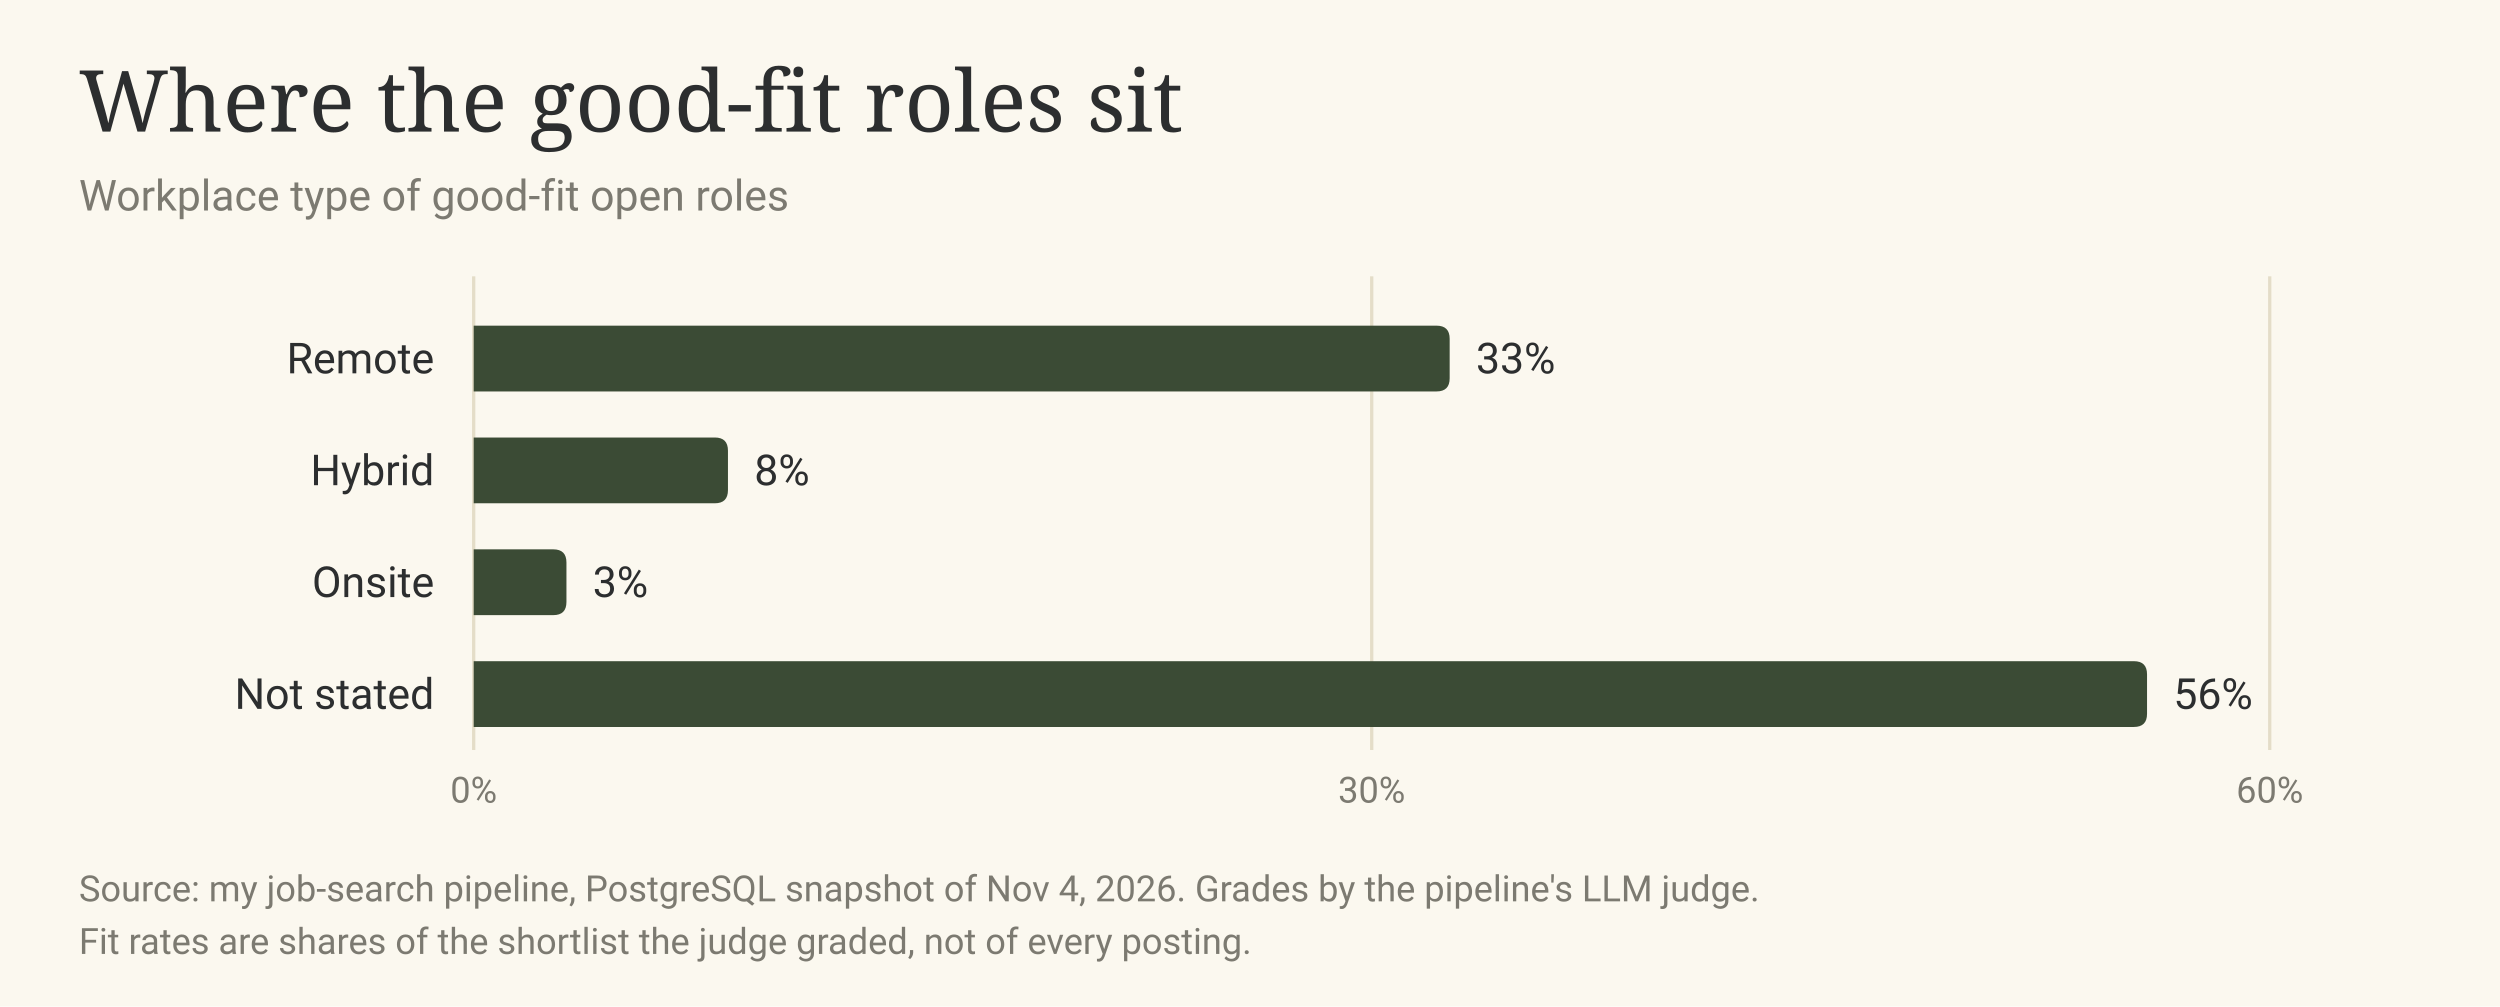
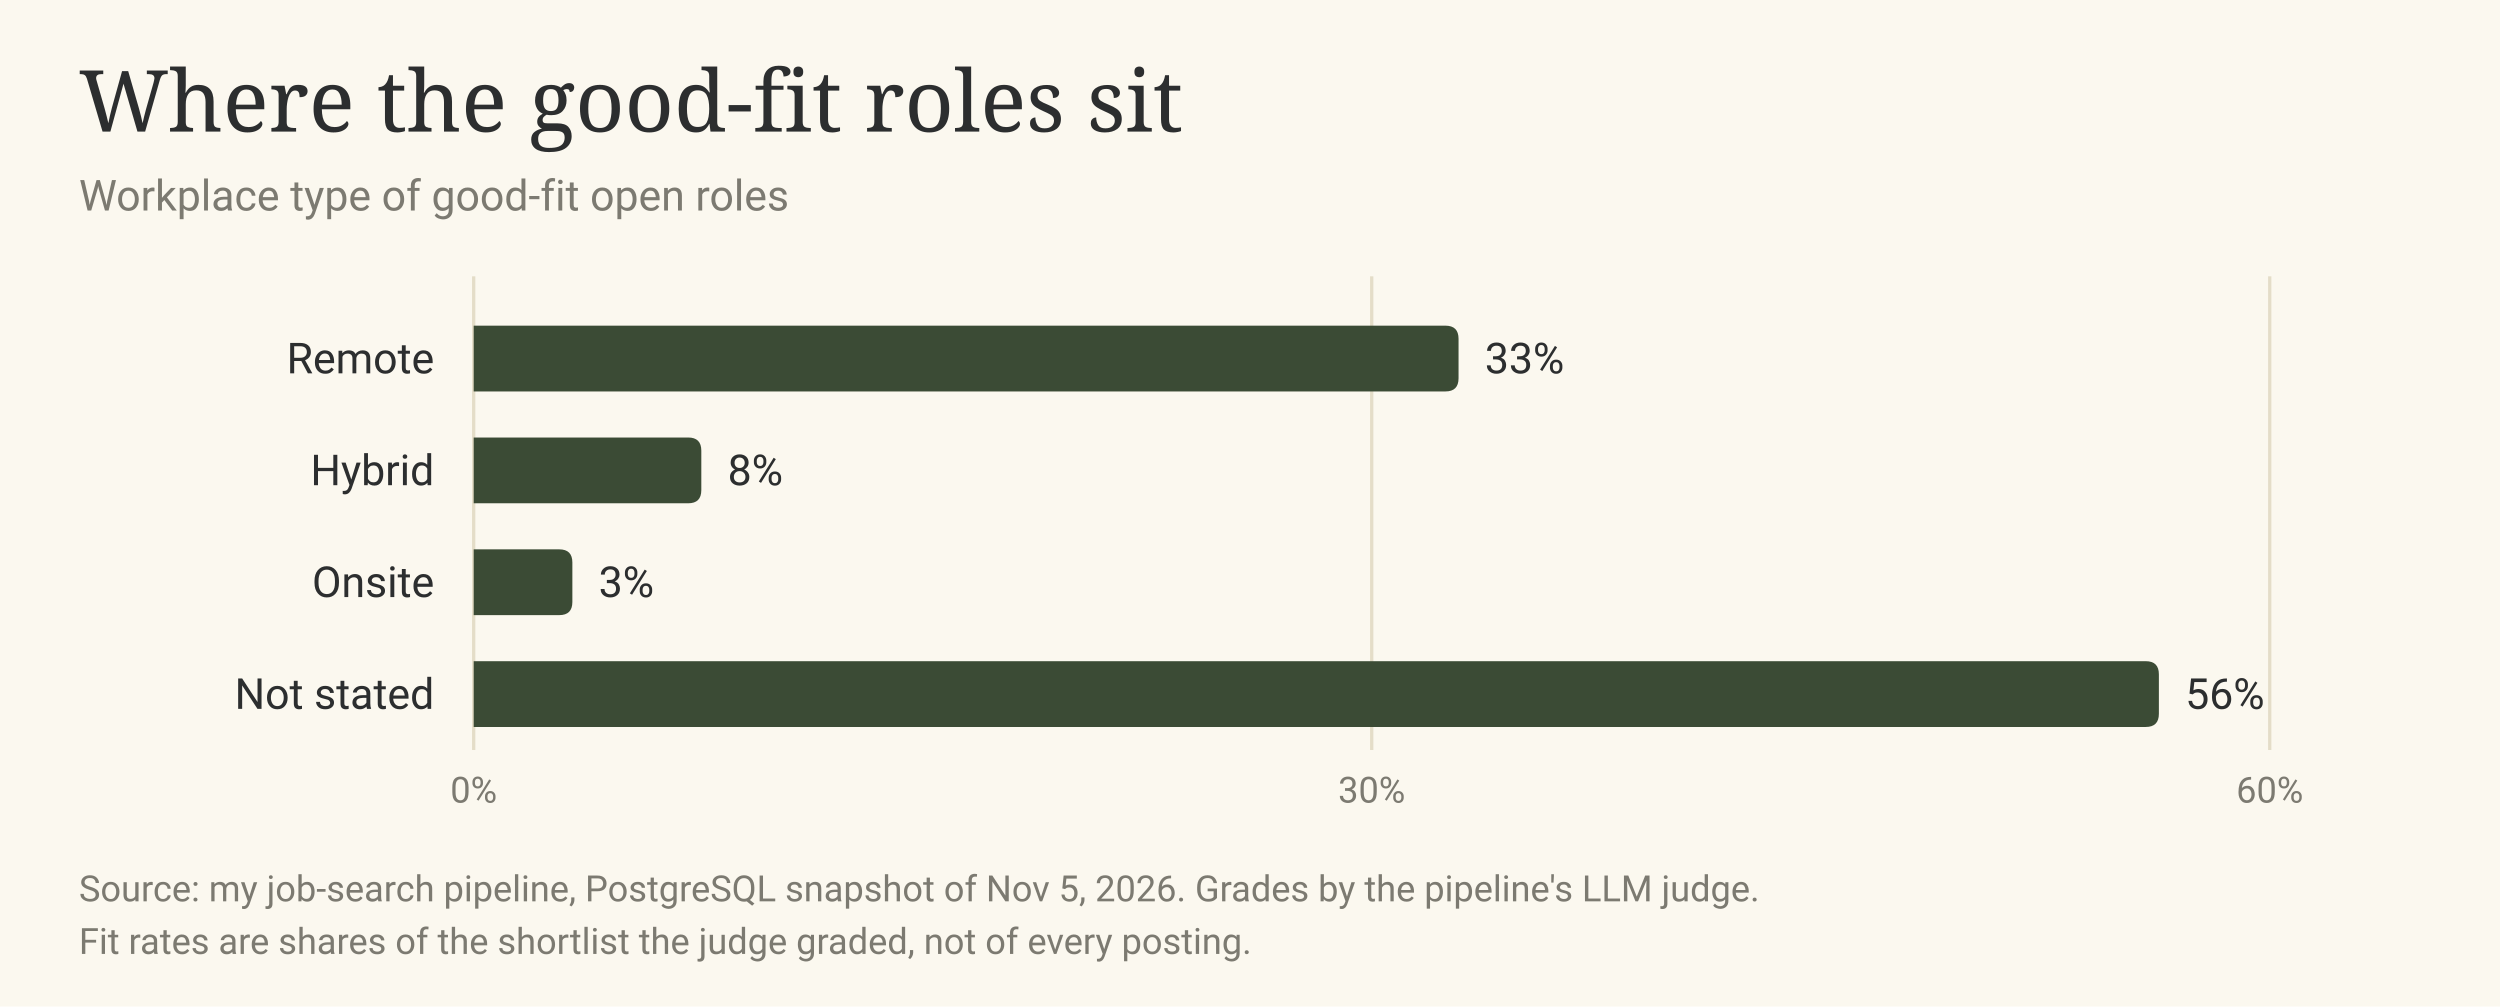
<svg xmlns="http://www.w3.org/2000/svg" viewBox="0 0 760 306" width="760" height="306" role="img" aria-labelledby="t d">
  <rect width="760" height="306" fill="#fbf8ef" />
  <text x="24" y="40" font-family="'Instrument Serif', 'Iowan Old Style', Georgia, serif" font-size="26" fill="#2c2e2f">Where the good-fit roles sit</text>
  <text x="24" y="64" font-family="-apple-system, BlinkMacSystemFont, 'Segoe UI', Roboto, Inter, sans-serif" font-size="13" fill="#7c7a71">Workplace type of good-fit open roles</text>
  <line x1="144.0" y1="84" x2="144.0" y2="228" stroke="#e4ddc8" stroke-width="1" />
  <text x="144.0" y="244" text-anchor="middle" font-family="-apple-system, BlinkMacSystemFont, 'Segoe UI', Roboto, Inter, sans-serif" font-size="11" fill="#7c7a71">0%</text>
  <line x1="417.0" y1="84" x2="417.0" y2="228" stroke="#e4ddc8" stroke-width="1" />
  <text x="417.0" y="244" text-anchor="middle" font-family="-apple-system, BlinkMacSystemFont, 'Segoe UI', Roboto, Inter, sans-serif" font-size="11" fill="#7c7a71">30%</text>
  <line x1="690.0" y1="84" x2="690.0" y2="228" stroke="#e4ddc8" stroke-width="1" />
  <text x="690.0" y="244" text-anchor="middle" font-family="-apple-system, BlinkMacSystemFont, 'Segoe UI', Roboto, Inter, sans-serif" font-size="11" fill="#7c7a71">60%</text>
  <g>
    <text x="132" y="113.5" text-anchor="end" font-family="-apple-system, BlinkMacSystemFont, 'Segoe UI', Roboto, Inter, sans-serif" font-size="13" fill="#2c2e2f">Remote</text>
-     <path d="M144.0,99.0H436.7Q440.7,99.0 440.7,103.0V115.0Q440.7,119.0 436.7,119.0H144.0Z" fill="#3b4b35" />
-     <text x="448.7" y="113.5" font-family="-apple-system, BlinkMacSystemFont, 'Segoe UI', Roboto, Inter, sans-serif" font-size="13" fill="#2c2e2f">33%</text>
+     <path d="M144.0,99.0H439.4Q443.4,99.0 443.4,103.0V115.0Q443.4,119.0 439.4,119.0H144.0Z" fill="#3b4b35" />
+     <text x="451.4" y="113.5" font-family="-apple-system, BlinkMacSystemFont, 'Segoe UI', Roboto, Inter, sans-serif" font-size="13" fill="#2c2e2f">33%</text>
  </g>
  <g>
    <text x="132" y="147.5" text-anchor="end" font-family="-apple-system, BlinkMacSystemFont, 'Segoe UI', Roboto, Inter, sans-serif" font-size="13" fill="#2c2e2f">Hybrid</text>
-     <path d="M144.0,133.0H217.3Q221.3,133.0 221.3,137.0V149.0Q221.3,153.0 217.3,153.0H144.0Z" fill="#3b4b35" />
-     <text x="229.3" y="147.5" font-family="-apple-system, BlinkMacSystemFont, 'Segoe UI', Roboto, Inter, sans-serif" font-size="13" fill="#2c2e2f">8%</text>
+     <path d="M144.0,133.0H209.2Q213.2,133.0 213.2,137.0V149.0Q213.2,153.0 209.2,153.0H144.0Z" fill="#3b4b35" />
+     <text x="221.2" y="147.5" font-family="-apple-system, BlinkMacSystemFont, 'Segoe UI', Roboto, Inter, sans-serif" font-size="13" fill="#2c2e2f">8%</text>
  </g>
  <g>
    <text x="132" y="181.5" text-anchor="end" font-family="-apple-system, BlinkMacSystemFont, 'Segoe UI', Roboto, Inter, sans-serif" font-size="13" fill="#2c2e2f">Onsite</text>
-     <path d="M144.0,167.0H168.2Q172.2,167.0 172.2,171.0V183.0Q172.2,187.0 168.2,187.0H144.0Z" fill="#3b4b35" />
-     <text x="180.2" y="181.5" font-family="-apple-system, BlinkMacSystemFont, 'Segoe UI', Roboto, Inter, sans-serif" font-size="13" fill="#2c2e2f">3%</text>
+     <path d="M144.0,167.0H170.0Q174.0,167.0 174.0,171.0V183.0Q174.0,187.0 170.0,187.0H144.0Z" fill="#3b4b35" />
+     <text x="182.0" y="181.5" font-family="-apple-system, BlinkMacSystemFont, 'Segoe UI', Roboto, Inter, sans-serif" font-size="13" fill="#2c2e2f">3%</text>
  </g>
  <g>
    <text x="132" y="215.5" text-anchor="end" font-family="-apple-system, BlinkMacSystemFont, 'Segoe UI', Roboto, Inter, sans-serif" font-size="13" fill="#2c2e2f">Not stated</text>
-     <path d="M144.0,201.0H648.7Q652.7,201.0 652.7,205.0V217.0Q652.7,221.0 648.7,221.0H144.0Z" fill="#3b4b35" />
-     <text x="660.7" y="215.5" font-family="-apple-system, BlinkMacSystemFont, 'Segoe UI', Roboto, Inter, sans-serif" font-size="13" fill="#2c2e2f">56%</text>
+     <path d="M144.0,201.0H652.3Q656.3,201.0 656.3,205.0V217.0Q656.3,221.0 652.3,221.0H144.0Z" fill="#3b4b35" />
+     <text x="664.3" y="215.5" font-family="-apple-system, BlinkMacSystemFont, 'Segoe UI', Roboto, Inter, sans-serif" font-size="13" fill="#2c2e2f">56%</text>
  </g>
-   <text x="24" y="274" font-family="-apple-system, BlinkMacSystemFont, 'Segoe UI', Roboto, Inter, sans-serif" font-size="11" fill="#7c7a71">Source: my job-search pipeline, PostgreSQL snapshot of Nov 4, 2026. Grades by the pipeline's LLM judge.</text>
+   <text x="24" y="274" font-family="-apple-system, BlinkMacSystemFont, 'Segoe UI', Roboto, Inter, sans-serif" font-size="11" fill="#7c7a71">Source: my job-search pipeline, PostgreSQL snapshot of Nov 5, 2026. Grades by the pipeline's LLM judge.</text>
  <text x="24" y="290" font-family="-apple-system, BlinkMacSystemFont, 'Segoe UI', Roboto, Inter, sans-serif" font-size="11" fill="#7c7a71">Fit rates are shares of the shortlist the judge graded, not of every posting.</text>
</svg>
